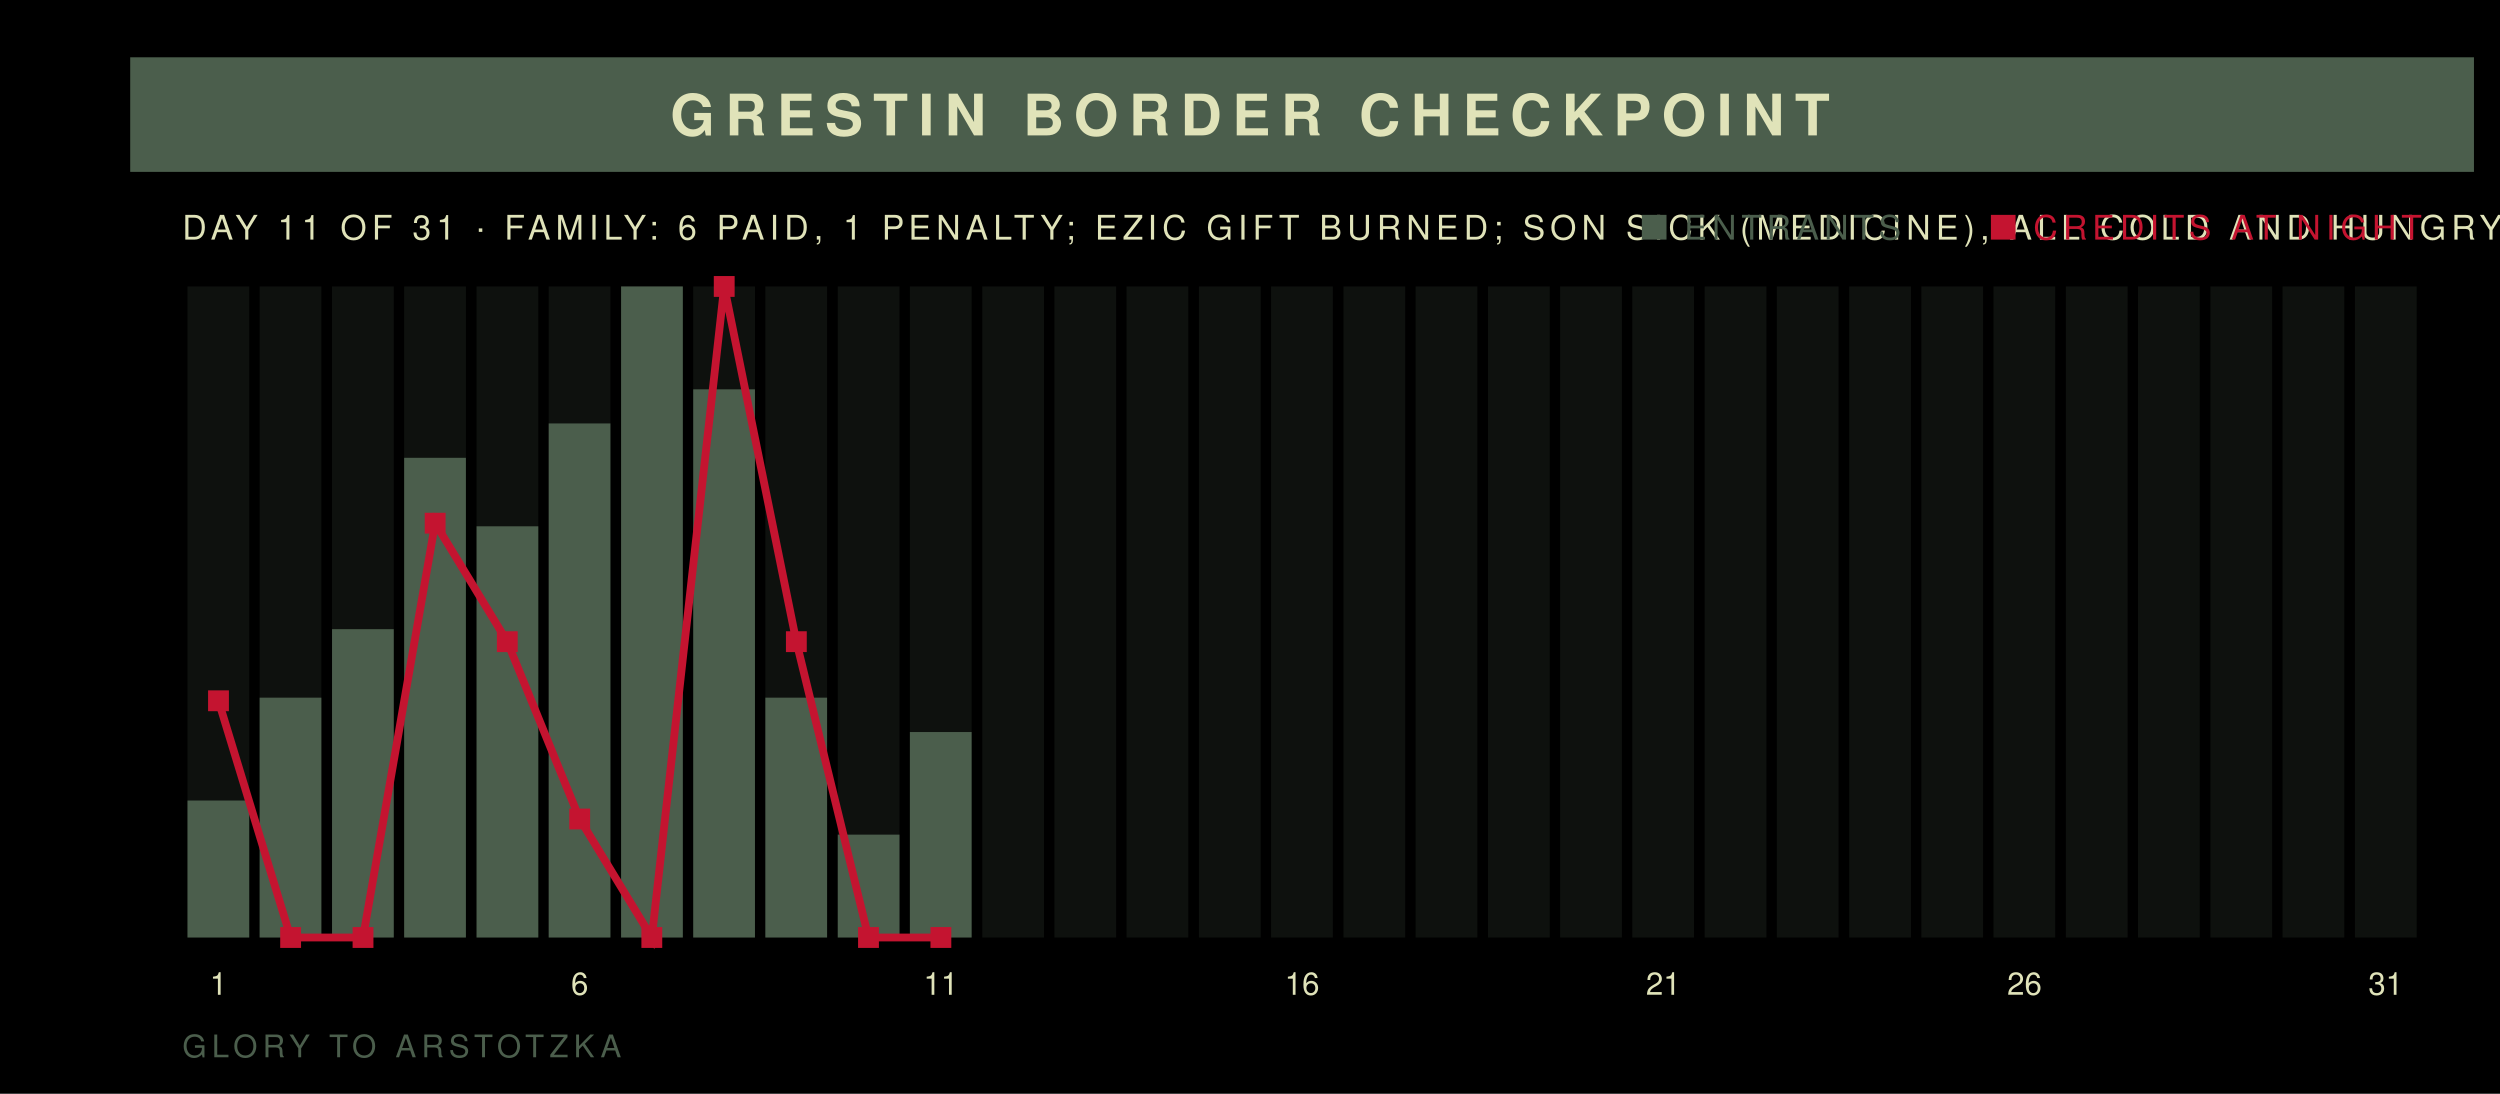
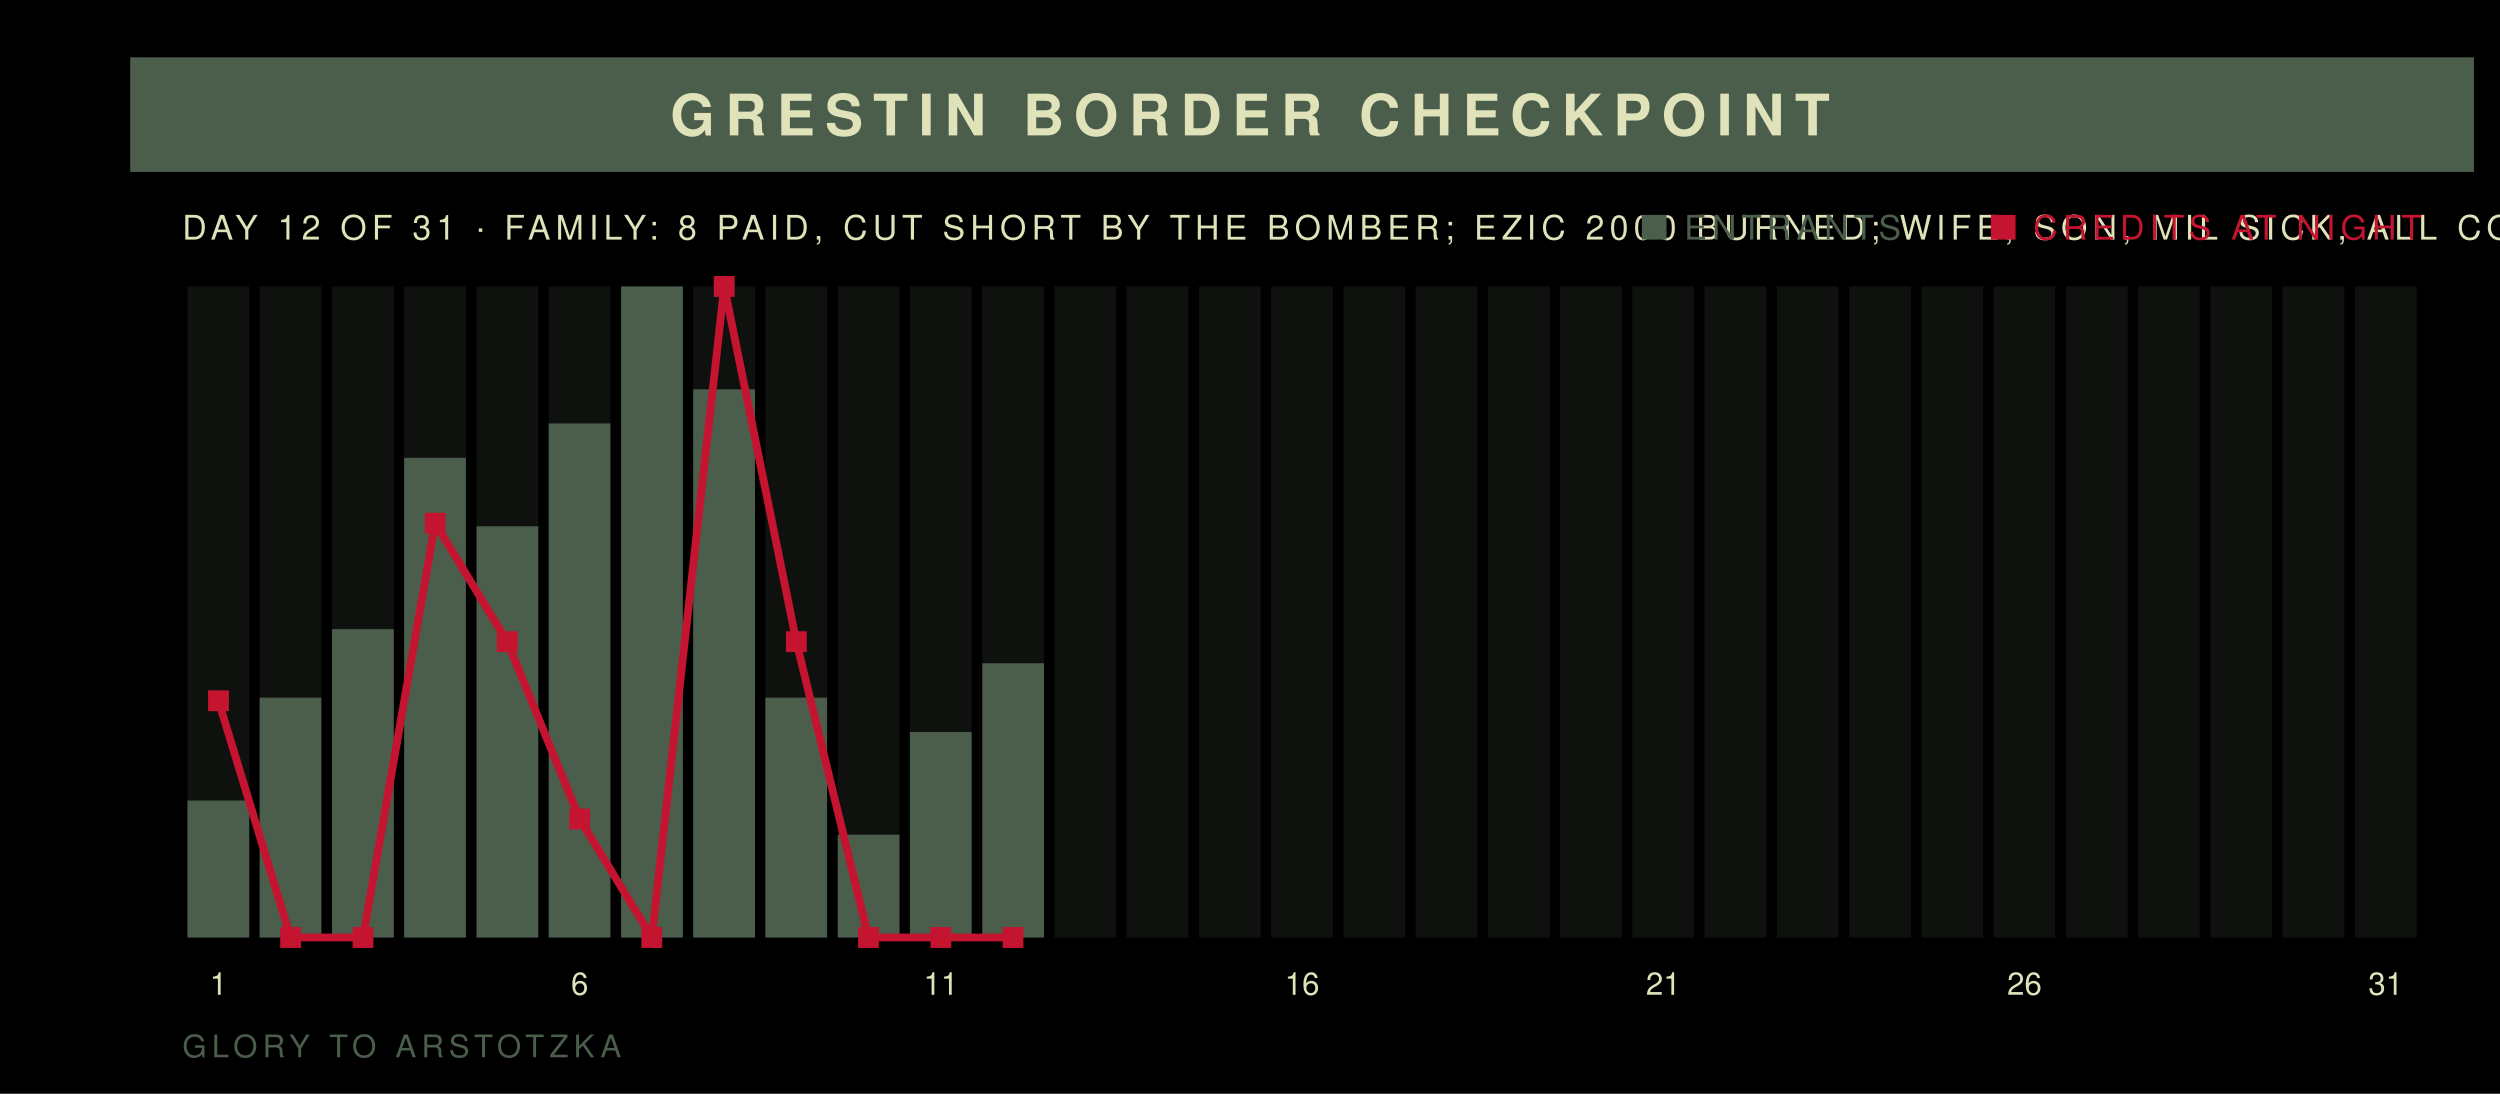
<svg xmlns="http://www.w3.org/2000/svg" width="960" height="420" viewBox="0 0 960 420" font-family="-apple-system, Helvetica, sans-serif">
  <rect width="960" height="420" fill="#000000" />
  <rect x="50" y="22" width="900" height="44" fill="#4b5e4c" />
  <text x="480.0" y="52" fill="#e0e3b9" font-size="22" font-weight="800" text-anchor="middle" letter-spacing="4">GRESTIN BORDER CHECKPOINT</text>
-   <text x="70" y="92" fill="#e0e3b9" font-size="13" letter-spacing="2">DAY 11 OF 31  ·  FAMILY: 6 PAID, 1 PENALTY; EZIC GIFT BURNED; SON SICK (MEDICINE), ALL COLD AND HUNGRY</text>
+   <text x="70" y="92" fill="#e0e3b9" font-size="13" letter-spacing="2">DAY 12 OF 31  ·  FAMILY: 8 PAID, CUT SHORT BY THE BOMBER; EZIC 2000 BURNED; WIFE, SON, MIL SICK, ALL COLD AND HUNGRY</text>
  <text x="930" y="92" fill="#c41430" font-size="13" text-anchor="end" letter-spacing="2">■ CREDITS AT NIGHT</text>
  <text x="730" y="92" fill="#4b5e4c" font-size="13" text-anchor="end" letter-spacing="2">■ ENTRANTS</text>
  <rect x="72.0" y="110" width="23.7" height="250" fill="#293229" opacity="0.35" />
  <text x="83.9" y="382" fill="#e0e3b9" font-size="12" text-anchor="middle">1</text>
  <rect x="99.7" y="110" width="23.7" height="250" fill="#293229" opacity="0.35" />
  <rect x="127.5" y="110" width="23.7" height="250" fill="#293229" opacity="0.35" />
  <rect x="155.2" y="110" width="23.7" height="250" fill="#293229" opacity="0.35" />
  <rect x="183.0" y="110" width="23.7" height="250" fill="#293229" opacity="0.35" />
  <rect x="210.7" y="110" width="23.7" height="250" fill="#293229" opacity="0.35" />
  <text x="222.6" y="382" fill="#e0e3b9" font-size="12" text-anchor="middle">6</text>
  <rect x="238.5" y="110" width="23.7" height="250" fill="#293229" opacity="0.35" />
  <rect x="266.2" y="110" width="23.7" height="250" fill="#293229" opacity="0.35" />
  <rect x="293.9" y="110" width="23.7" height="250" fill="#293229" opacity="0.35" />
  <rect x="321.7" y="110" width="23.7" height="250" fill="#293229" opacity="0.35" />
  <rect x="349.4" y="110" width="23.7" height="250" fill="#293229" opacity="0.35" />
  <text x="361.3" y="382" fill="#e0e3b9" font-size="12" text-anchor="middle">11</text>
  <rect x="377.2" y="110" width="23.7" height="250" fill="#293229" opacity="0.35" />
  <rect x="404.9" y="110" width="23.7" height="250" fill="#293229" opacity="0.35" />
  <rect x="432.6" y="110" width="23.7" height="250" fill="#293229" opacity="0.35" />
  <rect x="460.4" y="110" width="23.7" height="250" fill="#293229" opacity="0.35" />
  <rect x="488.1" y="110" width="23.7" height="250" fill="#293229" opacity="0.35" />
  <text x="500.0" y="382" fill="#e0e3b9" font-size="12" text-anchor="middle">16</text>
  <rect x="515.9" y="110" width="23.7" height="250" fill="#293229" opacity="0.35" />
  <rect x="543.6" y="110" width="23.7" height="250" fill="#293229" opacity="0.35" />
  <rect x="571.4" y="110" width="23.7" height="250" fill="#293229" opacity="0.35" />
  <rect x="599.1" y="110" width="23.7" height="250" fill="#293229" opacity="0.35" />
  <rect x="626.8" y="110" width="23.7" height="250" fill="#293229" opacity="0.35" />
  <text x="638.7" y="382" fill="#e0e3b9" font-size="12" text-anchor="middle">21</text>
  <rect x="654.6" y="110" width="23.7" height="250" fill="#293229" opacity="0.35" />
  <rect x="682.3" y="110" width="23.7" height="250" fill="#293229" opacity="0.35" />
  <rect x="710.1" y="110" width="23.7" height="250" fill="#293229" opacity="0.35" />
  <rect x="737.8" y="110" width="23.7" height="250" fill="#293229" opacity="0.35" />
  <rect x="765.5" y="110" width="23.7" height="250" fill="#293229" opacity="0.35" />
  <text x="777.4" y="382" fill="#e0e3b9" font-size="12" text-anchor="middle">26</text>
  <rect x="793.3" y="110" width="23.7" height="250" fill="#293229" opacity="0.35" />
  <rect x="821.0" y="110" width="23.7" height="250" fill="#293229" opacity="0.35" />
  <rect x="848.8" y="110" width="23.7" height="250" fill="#293229" opacity="0.35" />
  <rect x="876.5" y="110" width="23.7" height="250" fill="#293229" opacity="0.35" />
  <rect x="904.3" y="110" width="23.7" height="250" fill="#293229" opacity="0.35" />
  <text x="916.1" y="382" fill="#e0e3b9" font-size="12" text-anchor="middle">31</text>
  <rect x="72.0" y="307.4" width="23.7" height="52.6" fill="#4b5e4c" />
  <rect x="99.7" y="267.9" width="23.7" height="92.1" fill="#4b5e4c" />
  <rect x="127.5" y="241.6" width="23.7" height="118.4" fill="#4b5e4c" />
  <rect x="155.2" y="175.8" width="23.7" height="184.2" fill="#4b5e4c" />
  <rect x="183.0" y="202.1" width="23.7" height="157.9" fill="#4b5e4c" />
  <rect x="210.7" y="162.6" width="23.7" height="197.4" fill="#4b5e4c" />
  <rect x="238.5" y="110.0" width="23.7" height="250.0" fill="#4b5e4c" />
  <rect x="266.2" y="149.5" width="23.7" height="210.5" fill="#4b5e4c" />
  <rect x="293.9" y="267.9" width="23.7" height="92.1" fill="#4b5e4c" />
  <rect x="321.7" y="320.5" width="23.7" height="39.5" fill="#4b5e4c" />
  <rect x="349.4" y="281.1" width="23.7" height="78.9" fill="#4b5e4c" />
-   <polyline points="83.9,269.1 111.6,360.0 139.4,360.0 167.1,200.9 194.8,246.4 222.6,314.5 250.3,360.0 278.1,110.0 305.8,246.4 333.5,360.0 361.3,360.0" fill="none" stroke="#c41430" stroke-width="3" />
+   <rect x="377.2" y="254.7" width="23.7" height="105.3" fill="#4b5e4c" />
+   <polyline points="83.9,269.1 111.6,360.0 139.4,360.0 167.1,200.9 194.8,246.4 222.6,314.5 250.3,360.0 278.1,110.0 305.8,246.4 333.5,360.0 361.3,360.0 389.0,360.0" fill="none" stroke="#c41430" stroke-width="3" />
  <rect x="79.9" y="265.1" width="8" height="8" fill="#c41430" />
  <rect x="107.6" y="356.0" width="8" height="8" fill="#c41430" />
  <rect x="135.4" y="356.0" width="8" height="8" fill="#c41430" />
  <rect x="163.1" y="196.9" width="8" height="8" fill="#c41430" />
  <rect x="190.8" y="242.4" width="8" height="8" fill="#c41430" />
  <rect x="218.6" y="310.5" width="8" height="8" fill="#c41430" />
  <rect x="246.3" y="356.0" width="8" height="8" fill="#c41430" />
  <rect x="274.1" y="106.0" width="8" height="8" fill="#c41430" />
  <rect x="301.8" y="242.4" width="8" height="8" fill="#c41430" />
  <rect x="329.5" y="356.0" width="8" height="8" fill="#c41430" />
  <rect x="357.3" y="356.0" width="8" height="8" fill="#c41430" />
+   <rect x="385.0" y="356.0" width="8" height="8" fill="#c41430" />
  <text x="70" y="406" fill="#4b5e4c" font-size="12" letter-spacing="2">GLORY TO ARSTOTZKA</text>
</svg>
